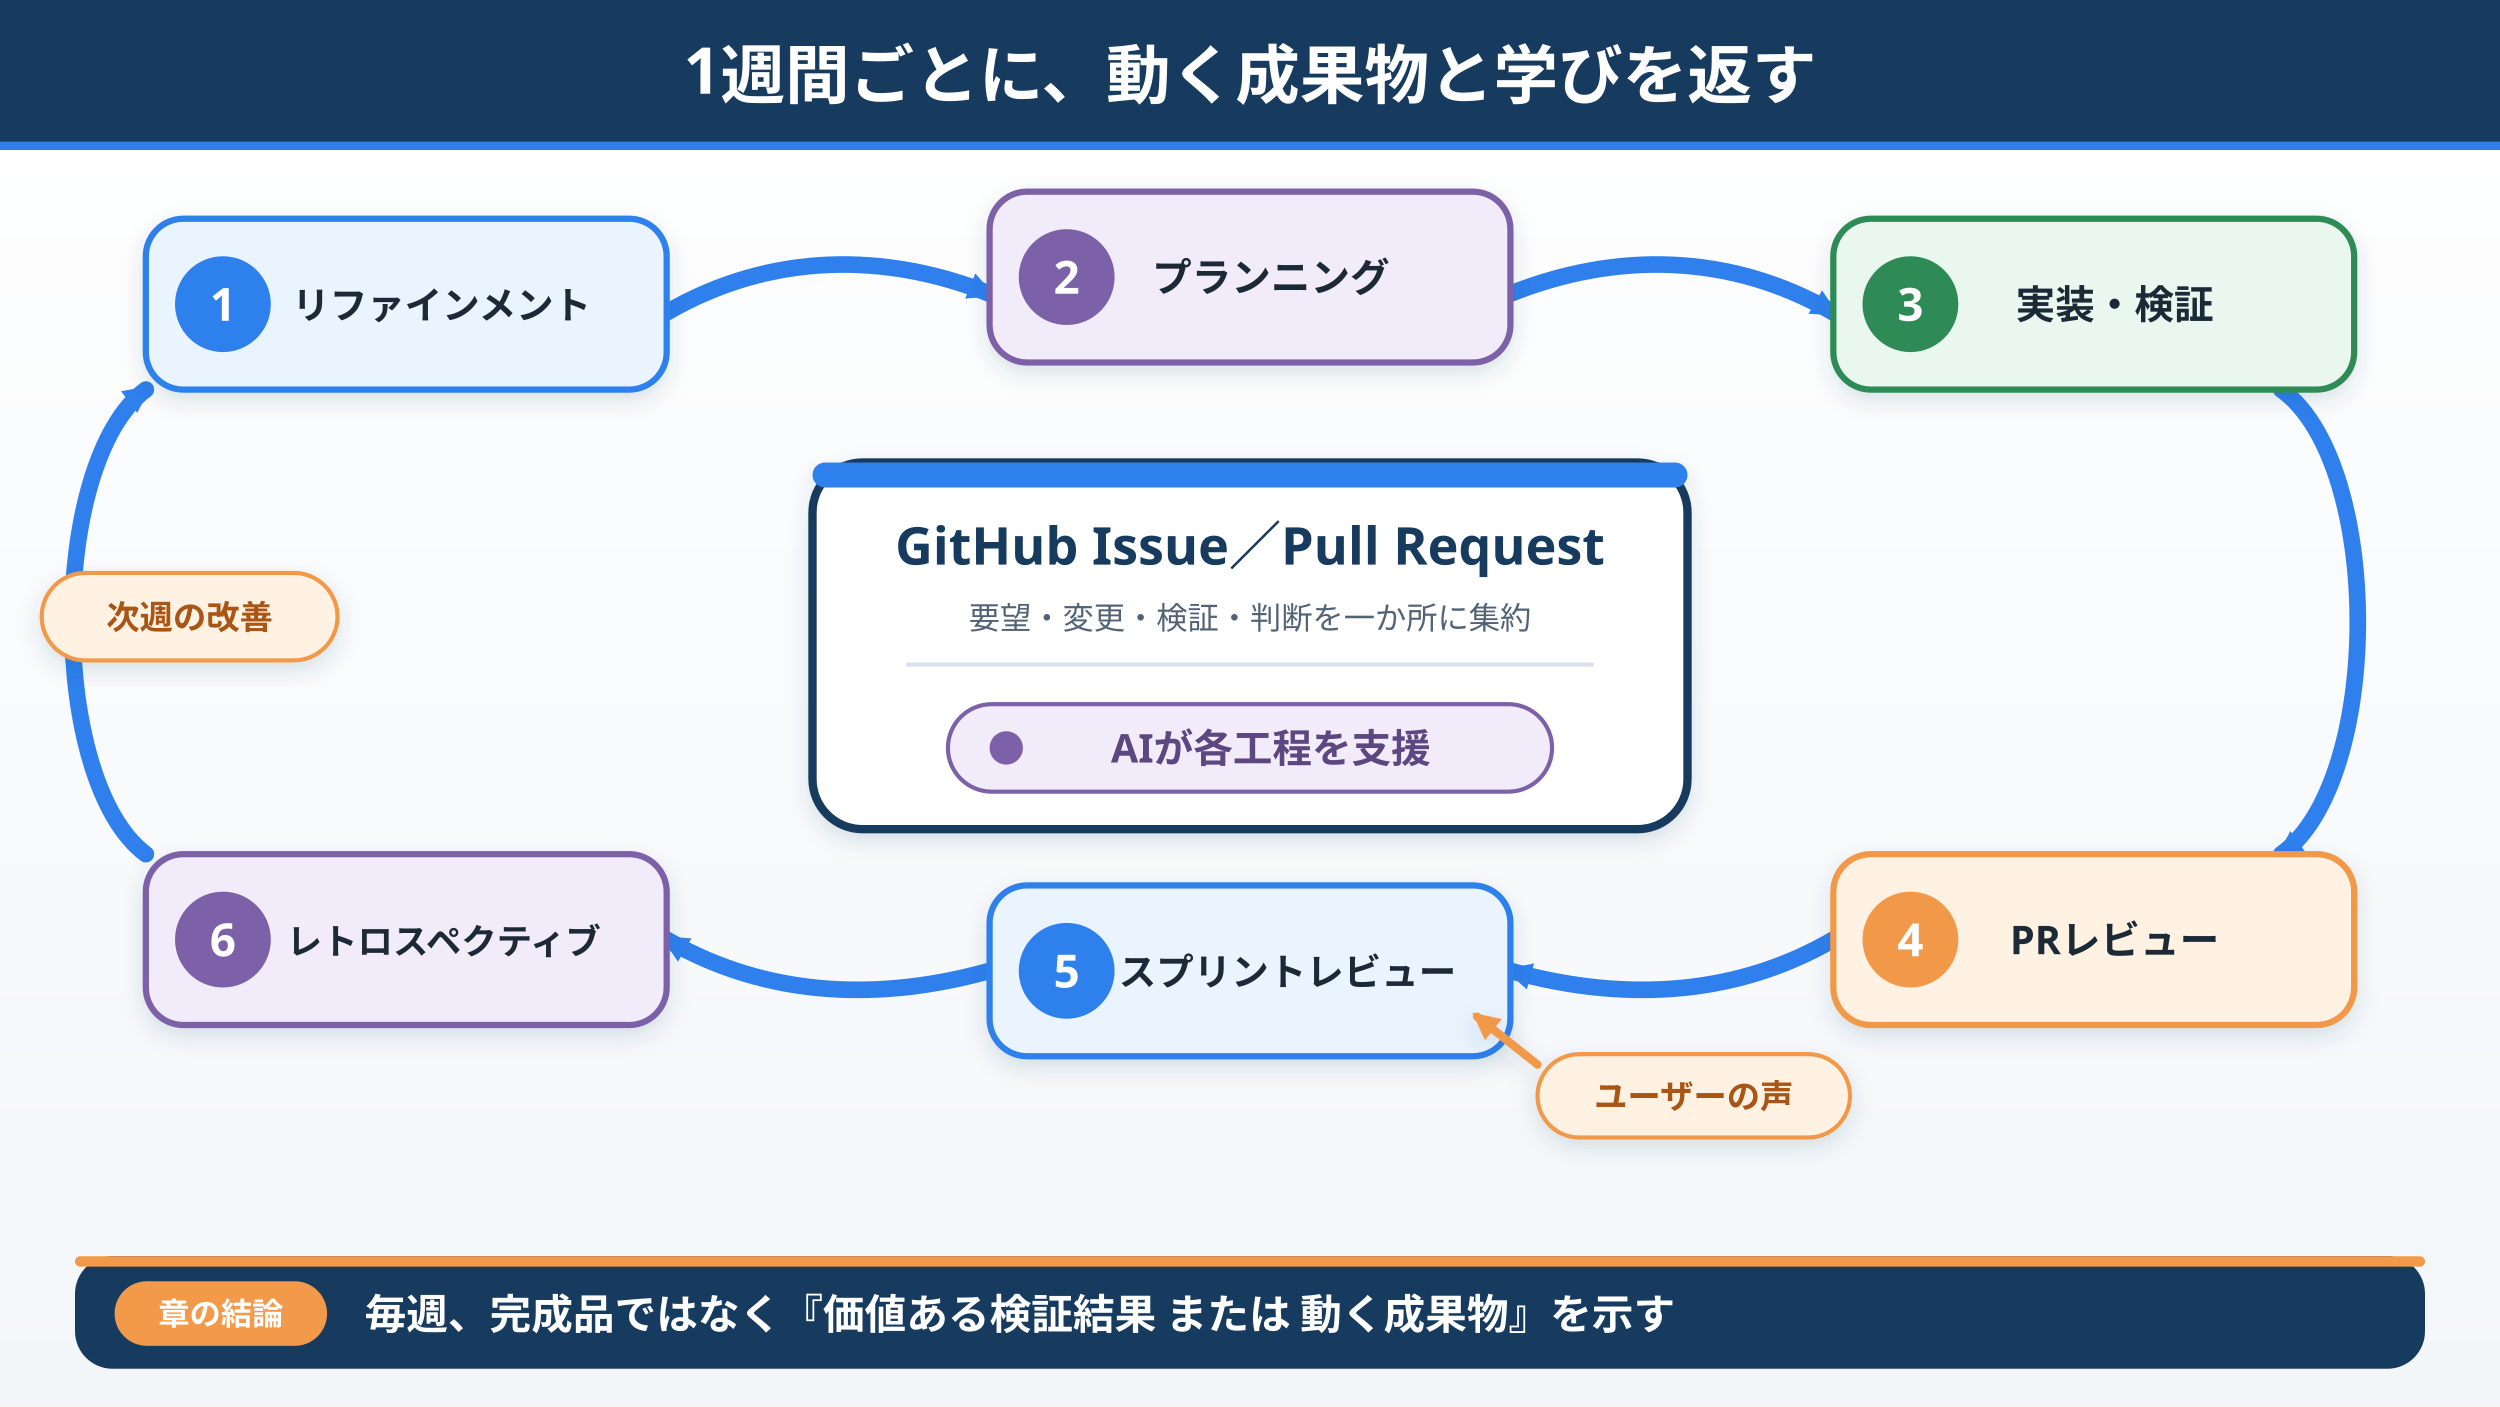
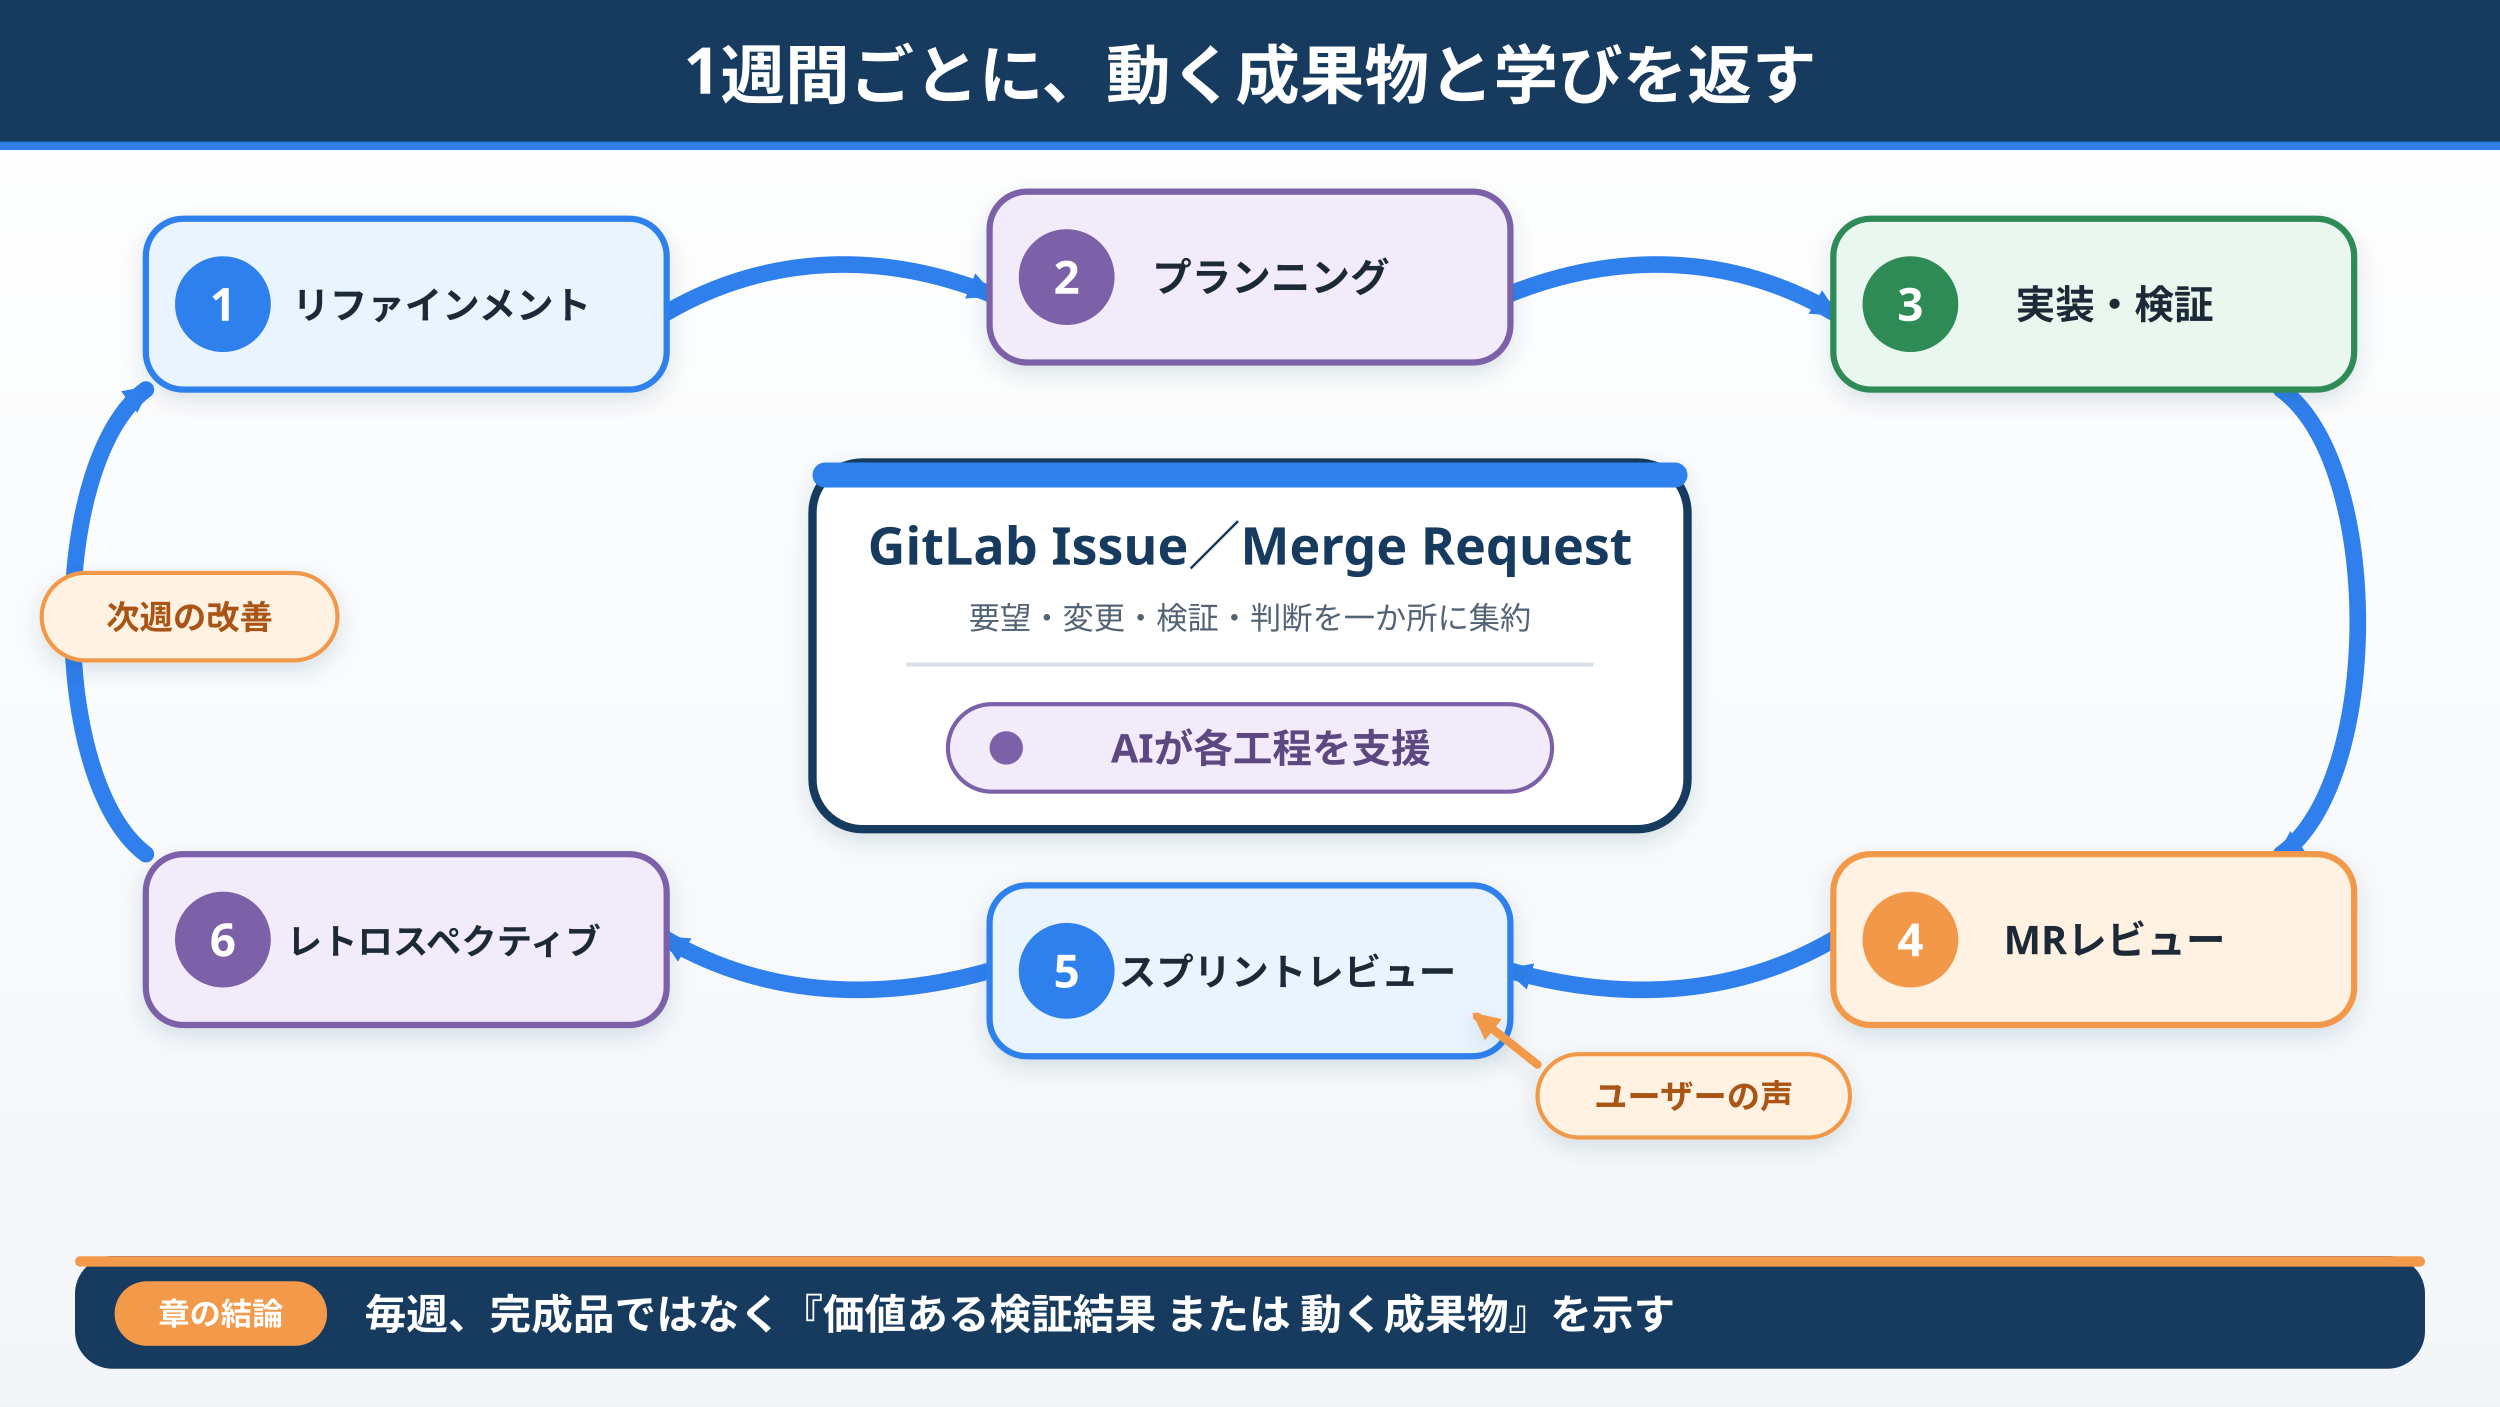
<svg xmlns="http://www.w3.org/2000/svg" width="1200" height="675" viewBox="0 0 1200 675" role="img" aria-labelledby="one-week-title one-week-desc">
  <defs>
    <linearGradient id="one-week-bg" x1="0" y1="0" x2="0" y2="1">
      <stop offset="0" stop-color="#FFFFFF" />
      <stop offset="1" stop-color="#F3F6F9" />
    </linearGradient>
    <filter id="one-week-shadow" x="-20%" y="-20%" width="140%" height="150%">
      <feDropShadow dx="0" dy="4" stdDeviation="5" flood-color="#173B5E" flood-opacity="0.14" />
    </filter>
    <marker id="one-week-arrow" markerWidth="13" markerHeight="13" refX="10" refY="6.5" orient="auto" markerUnits="userSpaceOnUse">
      <path d="M0,0 L13,6.5 L0,13 Z" fill="#2F80ED" />
    </marker>
    <marker id="one-week-arrow-orange" markerWidth="13" markerHeight="13" refX="10" refY="6.5" orient="auto" markerUnits="userSpaceOnUse">
      <path d="M0,0 L13,6.5 L0,13 Z" fill="#F2994A" />
    </marker>
  </defs>
  <g font-family="'Noto Sans JP', 'Yu Gothic', sans-serif" fill="#1F2937">
    <rect width="1200" height="675" fill="url(#one-week-bg)" />
    <rect width="1200" height="72" fill="#173B5E" />
    <rect x="0" y="68" width="1200" height="4" fill="#2F80ED" />
    <text x="600" y="45" text-anchor="middle" font-size="31" font-weight="700" fill="#FFFFFF">1週間ごとに、動く成果物と学びを返す</text>
    <g fill="none" stroke="#2F80ED" stroke-width="8" stroke-linecap="round" marker-end="url(#one-week-arrow)">
      <path d="M320 150 C370 121 425 121 475 141" />
      <path d="M725 141 C775 121 830 121 880 150" />
      <path d="M1095 187 C1144 222 1144 375 1095 410" />
      <path d="M880 451 C830 480 775 480 725 466" />
      <path d="M475 466 C425 480 370 480 320 451" />
      <path d="M70 410 C23 375 23 222 70 187" />
    </g>
    <g filter="url(#one-week-shadow)">
      <rect x="20" y="275" width="142" height="42" rx="21" fill="#FFF2E2" stroke="#F2994A" stroke-width="2" />
      <text x="91" y="302" text-anchor="middle" font-size="16" font-weight="700" fill="#A85412">次週の改善</text>
    </g>
    <g filter="url(#one-week-shadow)">
      <rect x="390" y="222" width="420" height="176" rx="24" fill="#FFFFFF" stroke="#173B5E" stroke-width="4" />
      <rect x="390" y="222" width="420" height="12" rx="6" fill="#2F80ED" />
-       <text x="600" y="271" text-anchor="middle" font-size="25" font-weight="700" fill="#173B5E">GitHub Issue／Pull Request</text>
+       <text x="600" y="271" text-anchor="middle" font-size="25" font-weight="700" fill="#173B5E">GitLab Issue／Merge Request</text>
      <text x="600" y="302" text-anchor="middle" font-size="15" font-weight="500" fill="#536476">要望・変更・検証・判断を一か所に集約</text>
      <line x1="435" y1="319" x2="765" y2="319" stroke="#D9E2EC" stroke-width="2" />
      <rect x="455" y="338" width="290" height="42" rx="21" fill="#F2ECFA" stroke="#7B61A8" stroke-width="2" />
      <circle cx="483" cy="359" r="8" fill="#7B61A8" />
      <text x="610" y="366" text-anchor="middle" font-size="19" font-weight="700" fill="#5C4681">AIが各工程を支援</text>
    </g>
    <g filter="url(#one-week-shadow)">
      <rect x="70" y="105" width="250" height="82" rx="18" fill="#EAF4FF" stroke="#2F80ED" stroke-width="3" />
      <circle cx="107" cy="146" r="23" fill="#2F80ED" />
      <text x="107" y="154" text-anchor="middle" font-size="22" font-weight="700" fill="#FFFFFF">1</text>
      <text x="212" y="153" text-anchor="middle" font-size="18" font-weight="700">リファインメント</text>
    </g>
    <g filter="url(#one-week-shadow)">
      <rect x="475" y="92" width="250" height="82" rx="18" fill="#F2ECFA" stroke="#7B61A8" stroke-width="3" />
      <circle cx="512" cy="133" r="23" fill="#7B61A8" />
      <text x="512" y="141" text-anchor="middle" font-size="22" font-weight="700" fill="#FFFFFF">2</text>
      <text x="610" y="140" text-anchor="middle" font-size="19" font-weight="700">プランニング</text>
    </g>
    <g filter="url(#one-week-shadow)">
      <rect x="880" y="105" width="250" height="82" rx="18" fill="#EAF7EF" stroke="#2E8B57" stroke-width="3" />
      <circle cx="917" cy="146" r="23" fill="#2E8B57" />
      <text x="917" y="154" text-anchor="middle" font-size="22" font-weight="700" fill="#FFFFFF">3</text>
      <text x="1015" y="153" text-anchor="middle" font-size="19" font-weight="700">実装・検証</text>
    </g>
    <g filter="url(#one-week-shadow)">
      <rect x="880" y="410" width="250" height="82" rx="18" fill="#FFF2E2" stroke="#F2994A" stroke-width="3" />
      <circle cx="917" cy="451" r="23" fill="#F2994A" />
      <text x="917" y="459" text-anchor="middle" font-size="22" font-weight="700" fill="#FFFFFF">4</text>
-       <text x="1015" y="458" text-anchor="middle" font-size="19" font-weight="700">PRレビュー</text>
+       <text x="1015" y="458" text-anchor="middle" font-size="19" font-weight="700">MRレビュー</text>
    </g>
    <g filter="url(#one-week-shadow)">
      <rect x="475" y="425" width="250" height="82" rx="18" fill="#EAF4FF" stroke="#2F80ED" stroke-width="3" />
      <circle cx="512" cy="466" r="23" fill="#2F80ED" />
      <text x="512" y="474" text-anchor="middle" font-size="22" font-weight="700" fill="#FFFFFF">5</text>
      <text x="618" y="473" text-anchor="middle" font-size="18" font-weight="700">スプリントレビュー</text>
    </g>
    <g filter="url(#one-week-shadow)">
      <rect x="70" y="410" width="250" height="82" rx="18" fill="#F2ECFA" stroke="#7B61A8" stroke-width="3" />
      <circle cx="107" cy="451" r="23" fill="#7B61A8" />
      <text x="107" y="459" text-anchor="middle" font-size="22" font-weight="700" fill="#FFFFFF">6</text>
      <text x="213" y="458" text-anchor="middle" font-size="17" font-weight="700">レトロスペクティブ</text>
    </g>
    <g filter="url(#one-week-shadow)">
      <path d="M738 511 L709 488" fill="none" stroke="#F2994A" stroke-width="4" stroke-linecap="round" marker-end="url(#one-week-arrow-orange)" />
      <rect x="738" y="506" width="150" height="40" rx="20" fill="#FFF2E2" stroke="#F2994A" stroke-width="2" />
      <text x="813" y="532" text-anchor="middle" font-size="16" font-weight="700" fill="#A85412">ユーザーの声</text>
    </g>
    <g>
      <rect x="36" y="603" width="1128" height="54" rx="18" fill="#173B5E" />
      <rect x="36" y="603" width="1128" height="5" rx="2.5" fill="#F2994A" />
      <rect x="55" y="615" width="102" height="31" rx="15.5" fill="#F2994A" />
      <text x="106" y="636" text-anchor="middle" font-size="15" font-weight="700" fill="#FFFFFF">章の結論</text>
      <text x="175" y="638" font-size="20" font-weight="700" fill="#FFFFFF">毎週、完成品ではなく『価値ある検証結果 または 動く成果物』を示す</text>
    </g>
  </g>
</svg>
